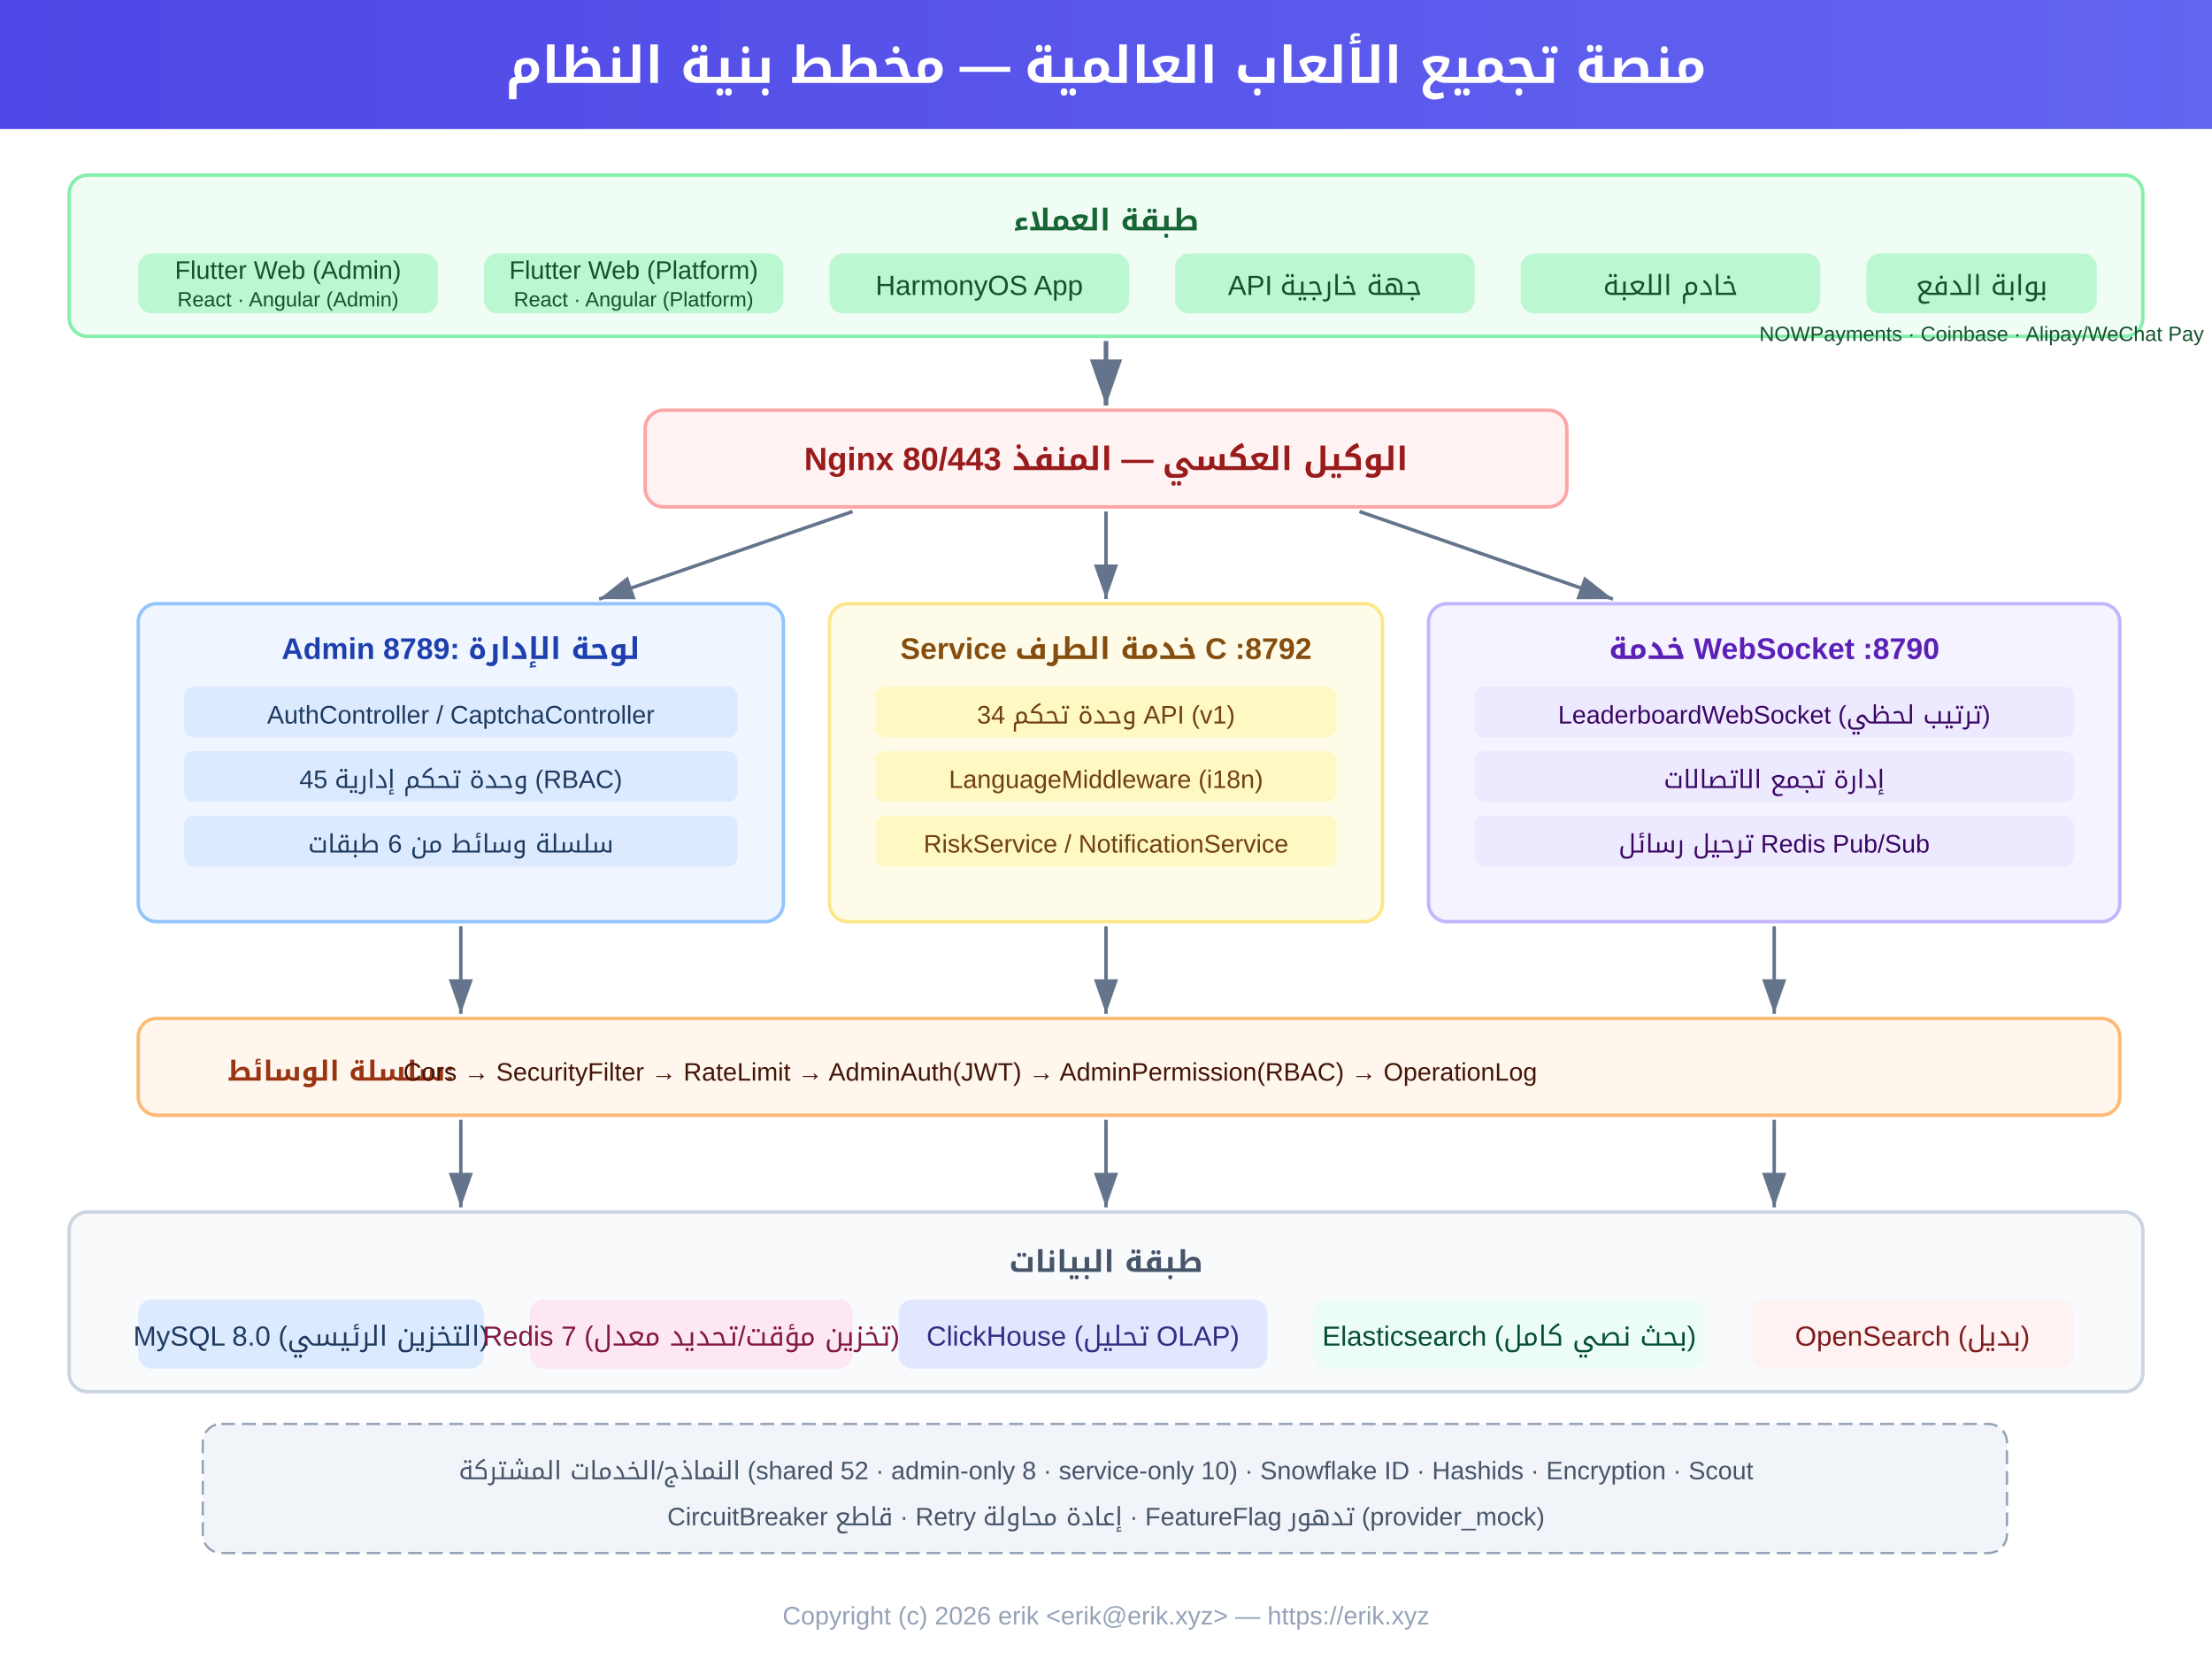
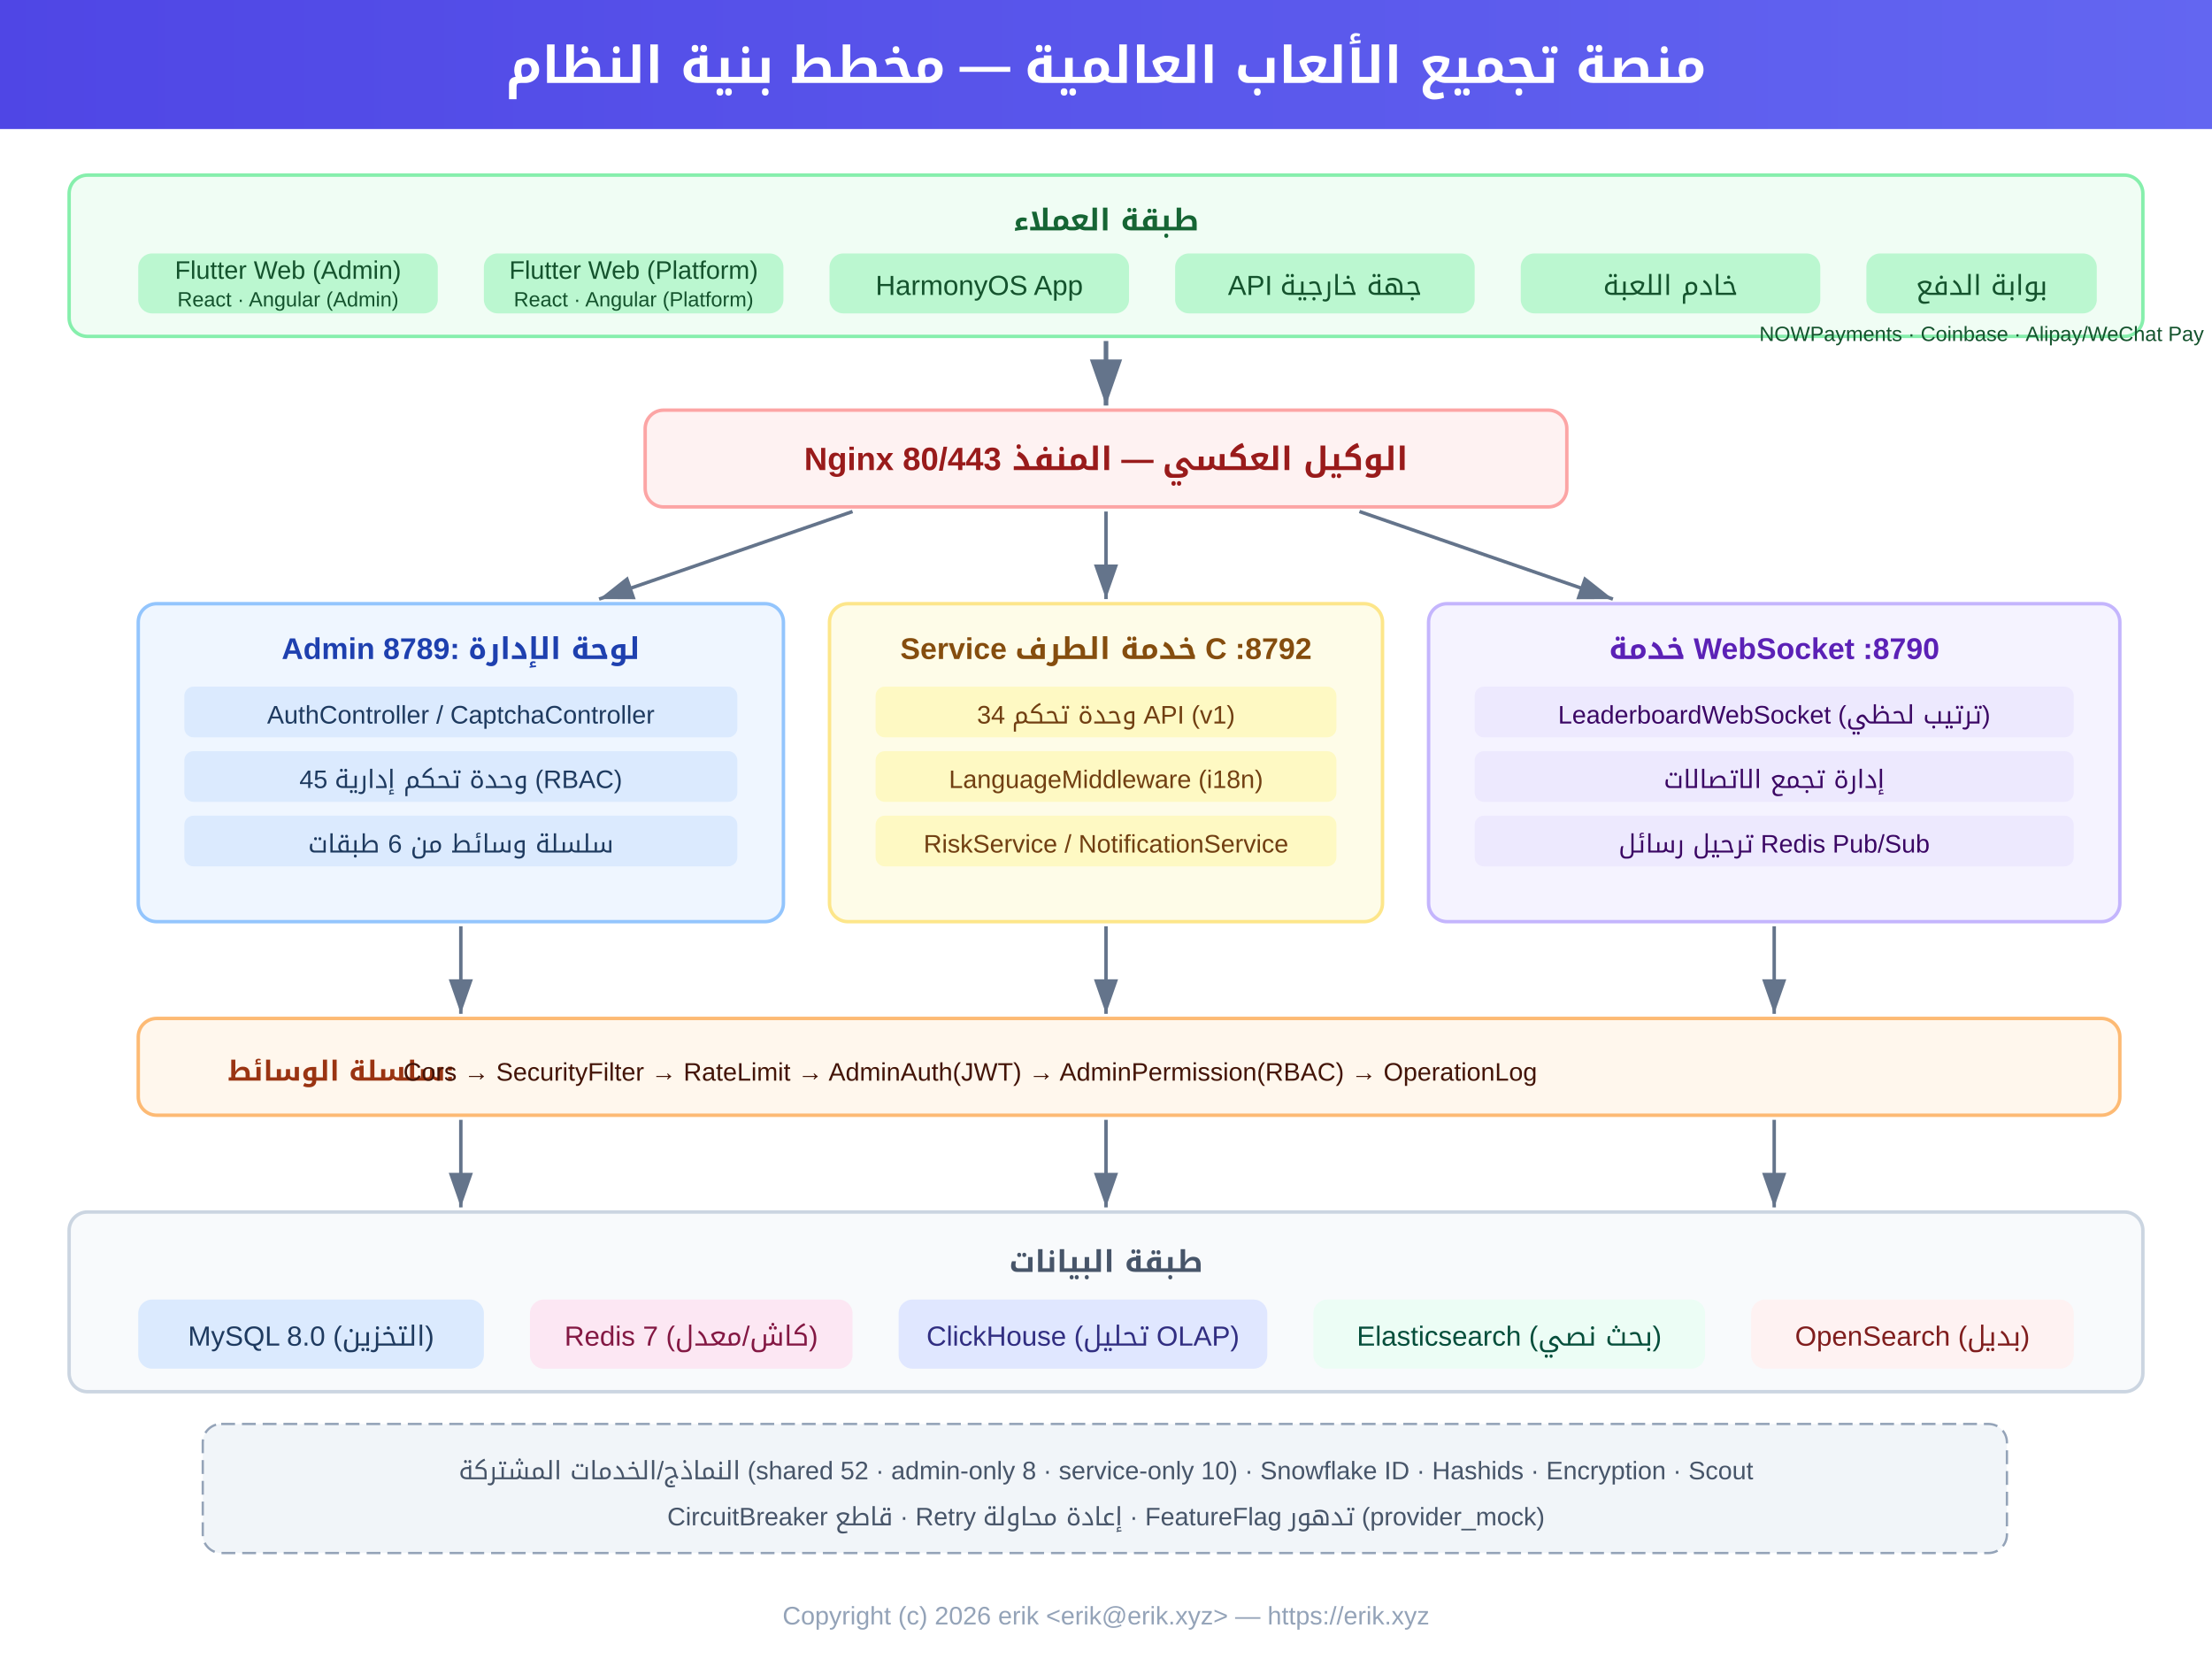
<svg xmlns="http://www.w3.org/2000/svg" viewBox="0 0 960 720" font-family="Arial, 'Noto Sans SC', sans-serif, 'Noto Kufi Arabic', sans-serif">
  <defs>
    <marker id="arrow" markerWidth="10" markerHeight="7" refX="10" refY="3.5" orient="auto">
      <polygon points="0 0, 10 3.5, 0 7" fill="#64748b" />
    </marker>
    <linearGradient id="hdr" x1="0" y1="0" x2="1" y2="0">
      <stop offset="0%" stop-color="#4f46e5" />
      <stop offset="100%" stop-color="#6366f1" />
    </linearGradient>
  </defs>
  <rect width="960" height="720" fill="#ffffff" />
  <rect x="0" y="0" width="960" height="56" fill="url(#hdr)" />
  <text x="480" y="36" text-anchor="middle" fill="#fff" font-size="22" font-weight="bold">منصة تجميع الألعاب العالمية — مخطط بنية النظام</text>
  <rect x="30" y="76" width="900" height="70" rx="8" fill="#f0fdf4" stroke="#86efac" stroke-width="1.5" />
  <text x="480" y="100" text-anchor="middle" fill="#166534" font-size="13" font-weight="bold">طبقة العملاء</text>
  <rect x="60" y="110" width="130" height="26" rx="6" fill="#bbf7d0" />
  <text x="125" y="121" text-anchor="middle" fill="#14532d" font-size="11">Flutter Web (Admin)</text>
  <text x="125" y="133" text-anchor="middle" fill="#14532d" font-size="9">React · Angular (Admin)</text>
  <rect x="210" y="110" width="130" height="26" rx="6" fill="#bbf7d0" />
  <text x="275" y="121" text-anchor="middle" fill="#14532d" font-size="11">Flutter Web (Platform)</text>
  <text x="275" y="133" text-anchor="middle" fill="#14532d" font-size="9">React · Angular (Platform)</text>
  <rect x="360" y="110" width="130" height="26" rx="6" fill="#bbf7d0" />
  <text x="425" y="128" text-anchor="middle" fill="#14532d" font-size="12">HarmonyOS App</text>
  <rect x="510" y="110" width="130" height="26" rx="6" fill="#bbf7d0" />
  <text x="575" y="128" text-anchor="middle" fill="#14532d" font-size="12">API جهة خارجية</text>
  <rect x="660" y="110" width="130" height="26" rx="6" fill="#bbf7d0" />
  <text x="725" y="128" text-anchor="middle" fill="#14532d" font-size="12">خادم اللعبة</text>
  <rect x="810" y="110" width="100" height="26" rx="6" fill="#bbf7d0" />
  <text x="860" y="128" text-anchor="middle" fill="#14532d" font-size="12">بوابة الدفع</text>
  <text x="860" y="148" text-anchor="middle" fill="#14532d" font-size="9">NOWPayments · Coinbase · Alipay/WeChat Pay</text>
  <line x1="480" y1="148" x2="480" y2="176" stroke="#64748b" stroke-width="2" marker-end="url(#arrow)" />
  <rect x="280" y="178" width="400" height="42" rx="8" fill="#fef2f2" stroke="#fca5a5" stroke-width="1.5" />
  <text x="480" y="204" text-anchor="middle" fill="#991b1b" font-size="14" font-weight="bold">Nginx الوكيل العكسي — المنفذ 80/443</text>
  <line x1="370" y1="222" x2="260" y2="260" stroke="#64748b" stroke-width="1.5" marker-end="url(#arrow)" />
  <line x1="480" y1="222" x2="480" y2="260" stroke="#64748b" stroke-width="1.5" marker-end="url(#arrow)" />
  <line x1="590" y1="222" x2="700" y2="260" stroke="#64748b" stroke-width="1.5" marker-end="url(#arrow)" />
  <rect x="60" y="262" width="280" height="138" rx="8" fill="#eff6ff" stroke="#93c5fd" stroke-width="1.5" />
  <text x="200" y="286" text-anchor="middle" fill="#1e40af" font-size="13" font-weight="bold">Admin لوحة الإدارة :8789</text>
  <rect x="80" y="298" width="240" height="22" rx="4" fill="#dbeafe" />
  <text x="200" y="314" text-anchor="middle" fill="#1e3a5f" font-size="11">AuthController / CaptchaController</text>
  <rect x="80" y="326" width="240" height="22" rx="4" fill="#dbeafe" />
  <text x="200" y="342" text-anchor="middle" fill="#1e3a5f" font-size="11">45 وحدة تحكم إدارية (RBAC)</text>
  <rect x="80" y="354" width="240" height="22" rx="4" fill="#dbeafe" />
  <text x="200" y="370" text-anchor="middle" fill="#1e3a5f" font-size="11">سلسلة وسائط من 6 طبقات</text>
  <rect x="360" y="262" width="240" height="138" rx="8" fill="#fefce8" stroke="#fde68a" stroke-width="1.5" />
  <text x="480" y="286" text-anchor="middle" fill="#854d0e" font-size="13" font-weight="bold">Service خدمة الطرف C :8792</text>
  <rect x="380" y="298" width="200" height="22" rx="4" fill="#fef9c3" />
  <text x="480" y="314" text-anchor="middle" fill="#713f12" font-size="11">34 وحدة تحكم API (v1)</text>
  <rect x="380" y="326" width="200" height="22" rx="4" fill="#fef9c3" />
  <text x="480" y="342" text-anchor="middle" fill="#713f12" font-size="11">LanguageMiddleware (i18n)</text>
  <rect x="380" y="354" width="200" height="22" rx="4" fill="#fef9c3" />
  <text x="480" y="370" text-anchor="middle" fill="#713f12" font-size="11">RiskService / NotificationService</text>
  <rect x="620" y="262" width="300" height="138" rx="8" fill="#f5f3ff" stroke="#c4b5fd" stroke-width="1.5" />
  <text x="770" y="286" text-anchor="middle" fill="#5b21b6" font-size="13" font-weight="bold">خدمة WebSocket :8790</text>
  <rect x="640" y="298" width="260" height="22" rx="4" fill="#ede9fe" />
  <text x="770" y="314" text-anchor="middle" fill="#3b0764" font-size="11">LeaderboardWebSocket (ترتيب لحظي)</text>
  <rect x="640" y="326" width="260" height="22" rx="4" fill="#ede9fe" />
  <text x="770" y="342" text-anchor="middle" fill="#3b0764" font-size="11">إدارة تجمع الاتصالات</text>
  <rect x="640" y="354" width="260" height="22" rx="4" fill="#ede9fe" />
  <text x="770" y="370" text-anchor="middle" fill="#3b0764" font-size="11">ترحيل رسائل Redis Pub/Sub</text>
  <line x1="200" y1="402" x2="200" y2="440" stroke="#64748b" stroke-width="1.5" marker-end="url(#arrow)" />
  <line x1="480" y1="402" x2="480" y2="440" stroke="#64748b" stroke-width="1.5" marker-end="url(#arrow)" />
  <line x1="770" y1="402" x2="770" y2="440" stroke="#64748b" stroke-width="1.5" marker-end="url(#arrow)" />
  <rect x="60" y="442" width="860" height="42" rx="8" fill="#fff7ed" stroke="#fdba74" stroke-width="1.5" />
  <text x="99" y="469" fill="#9a3412" font-size="12" font-weight="bold">سلسلة الوسائط:</text>
  <text x="175" y="469" fill="#431407" font-size="11">Cors → SecurityFilter → RateLimit → AdminAuth(JWT) → AdminPermission(RBAC) → OperationLog</text>
  <line x1="200" y1="486" x2="200" y2="524" stroke="#64748b" stroke-width="1.5" marker-end="url(#arrow)" />
  <line x1="480" y1="486" x2="480" y2="524" stroke="#64748b" stroke-width="1.5" marker-end="url(#arrow)" />
  <line x1="770" y1="486" x2="770" y2="524" stroke="#64748b" stroke-width="1.5" marker-end="url(#arrow)" />
  <rect x="30" y="526" width="900" height="78" rx="8" fill="#f8fafc" stroke="#cbd5e1" stroke-width="1.5" />
  <text x="480" y="552" text-anchor="middle" fill="#475569" font-size="13" font-weight="bold">طبقة البيانات</text>
  <rect x="60" y="564" width="150" height="30" rx="6" fill="#dbeafe" />
-   <text x="135" y="584" text-anchor="middle" fill="#1e3a5f" font-size="12">MySQL 8.0 (التخزين الرئيسي)</text>
+   <text x="135" y="584" text-anchor="middle" fill="#1e3a5f" font-size="12">MySQL 8.0 (التخزين)</text>
  <rect x="230" y="564" width="140" height="30" rx="6" fill="#fce7f3" />
-   <text x="300" y="584" text-anchor="middle" fill="#831843" font-size="12">Redis 7 (تخزين مؤقت/تحديد معدل)</text>
+   <text x="300" y="584" text-anchor="middle" fill="#831843" font-size="12">Redis 7 (كاش/معدل)</text>
  <rect x="390" y="564" width="160" height="30" rx="6" fill="#e0e7ff" />
  <text x="470" y="584" text-anchor="middle" fill="#312e81" font-size="12">ClickHouse (تحليل OLAP)</text>
  <rect x="570" y="564" width="170" height="30" rx="6" fill="#ecfdf5" />
-   <text x="655" y="584" text-anchor="middle" fill="#064e3b" font-size="12">Elasticsearch (بحث نصي كامل)</text>
+   <text x="655" y="584" text-anchor="middle" fill="#064e3b" font-size="12">Elasticsearch (بحث نصي)</text>
  <rect x="760" y="564" width="140" height="30" rx="6" fill="#fef2f2" />
  <text x="830" y="584" text-anchor="middle" fill="#7f1d1d" font-size="12">OpenSearch (بديل)</text>
  <rect x="88" y="618" width="783" height="56" rx="8" fill="#f1f5f9" stroke="#94a3b8" stroke-width="1" stroke-dasharray="6,3" />
  <text x="480" y="642" text-anchor="middle" fill="#475569" font-size="11">النماذج/الخدمات المشتركة (shared 52 · admin-only 8 · service-only 10) · Snowflake ID · Hashids · Encryption · Scout</text>
  <text x="480" y="662" text-anchor="middle" fill="#475569" font-size="11">CircuitBreaker قاطع · Retry إعادة محاولة · FeatureFlag تدهور (provider_mock)</text>
  <text x="480" y="705" text-anchor="middle" fill="#94a3b8" font-size="11">Copyright (c) 2026 erik &lt;erik@erik.xyz&gt; — https://erik.xyz</text>
</svg>
